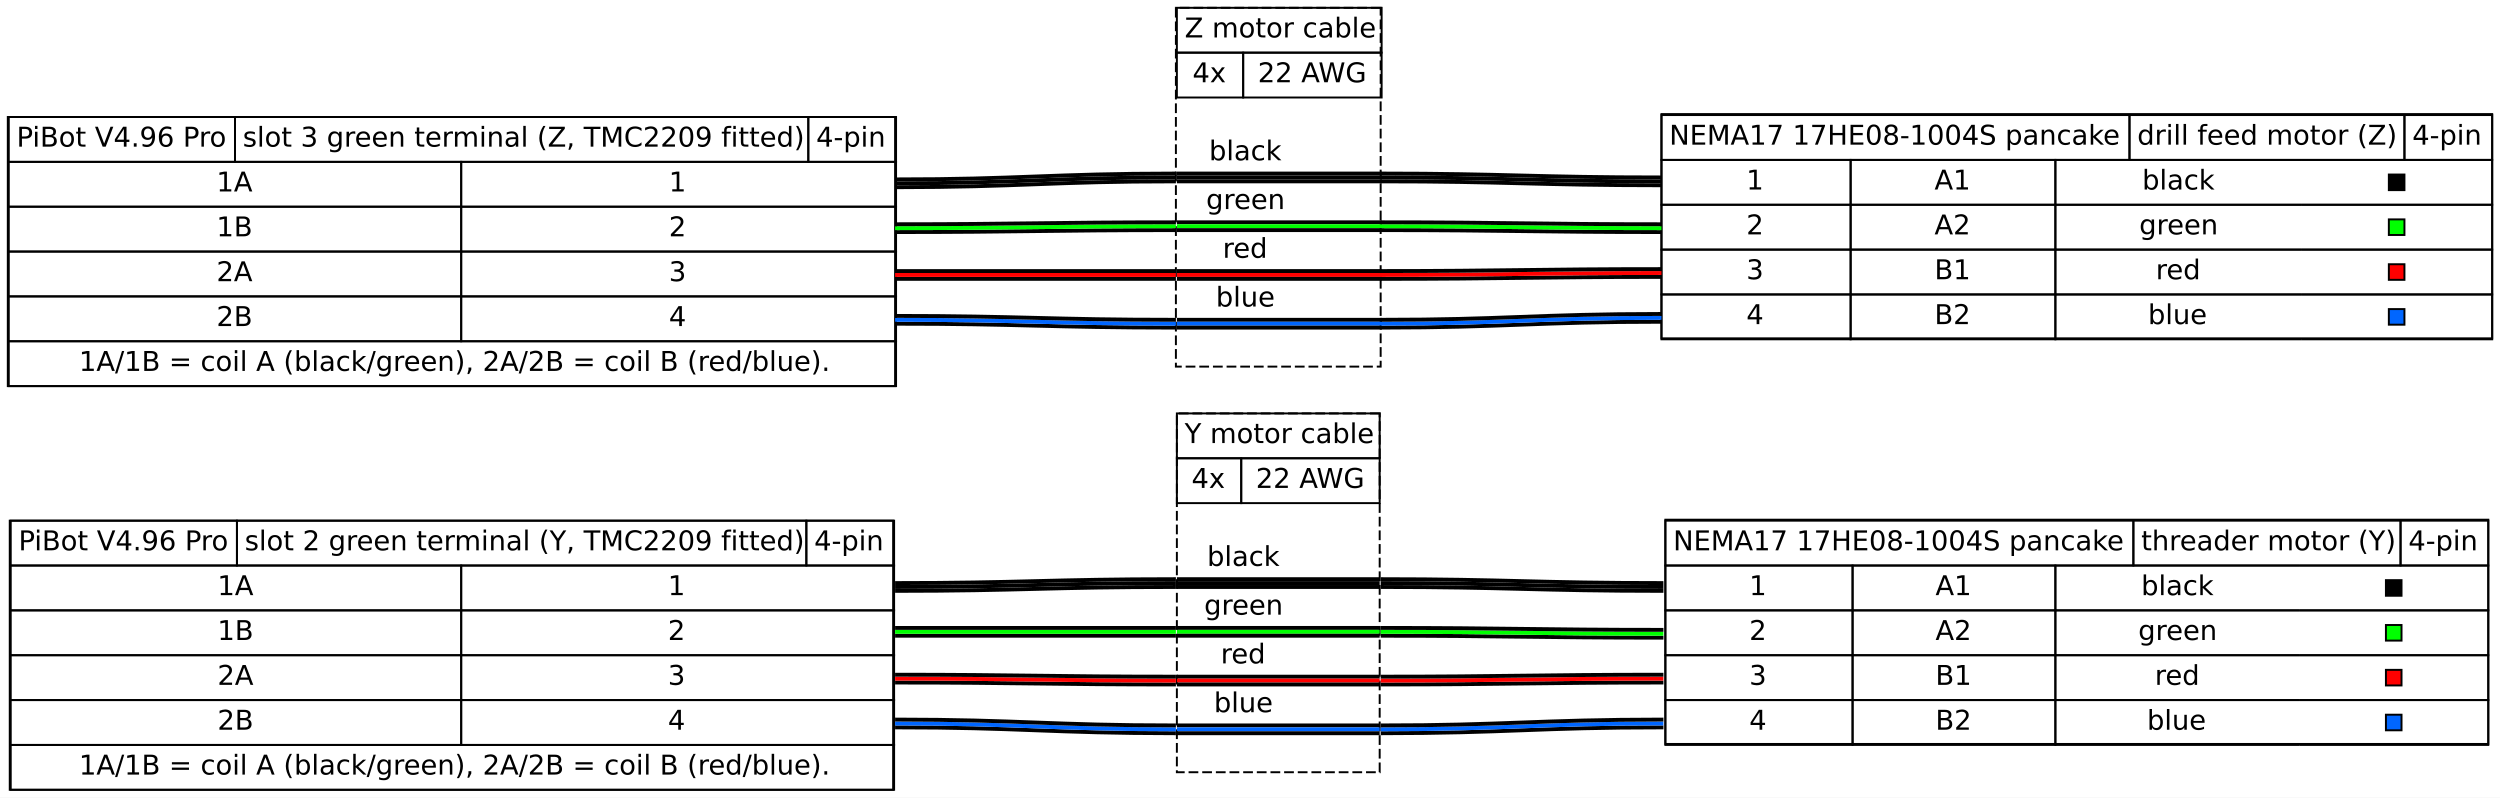
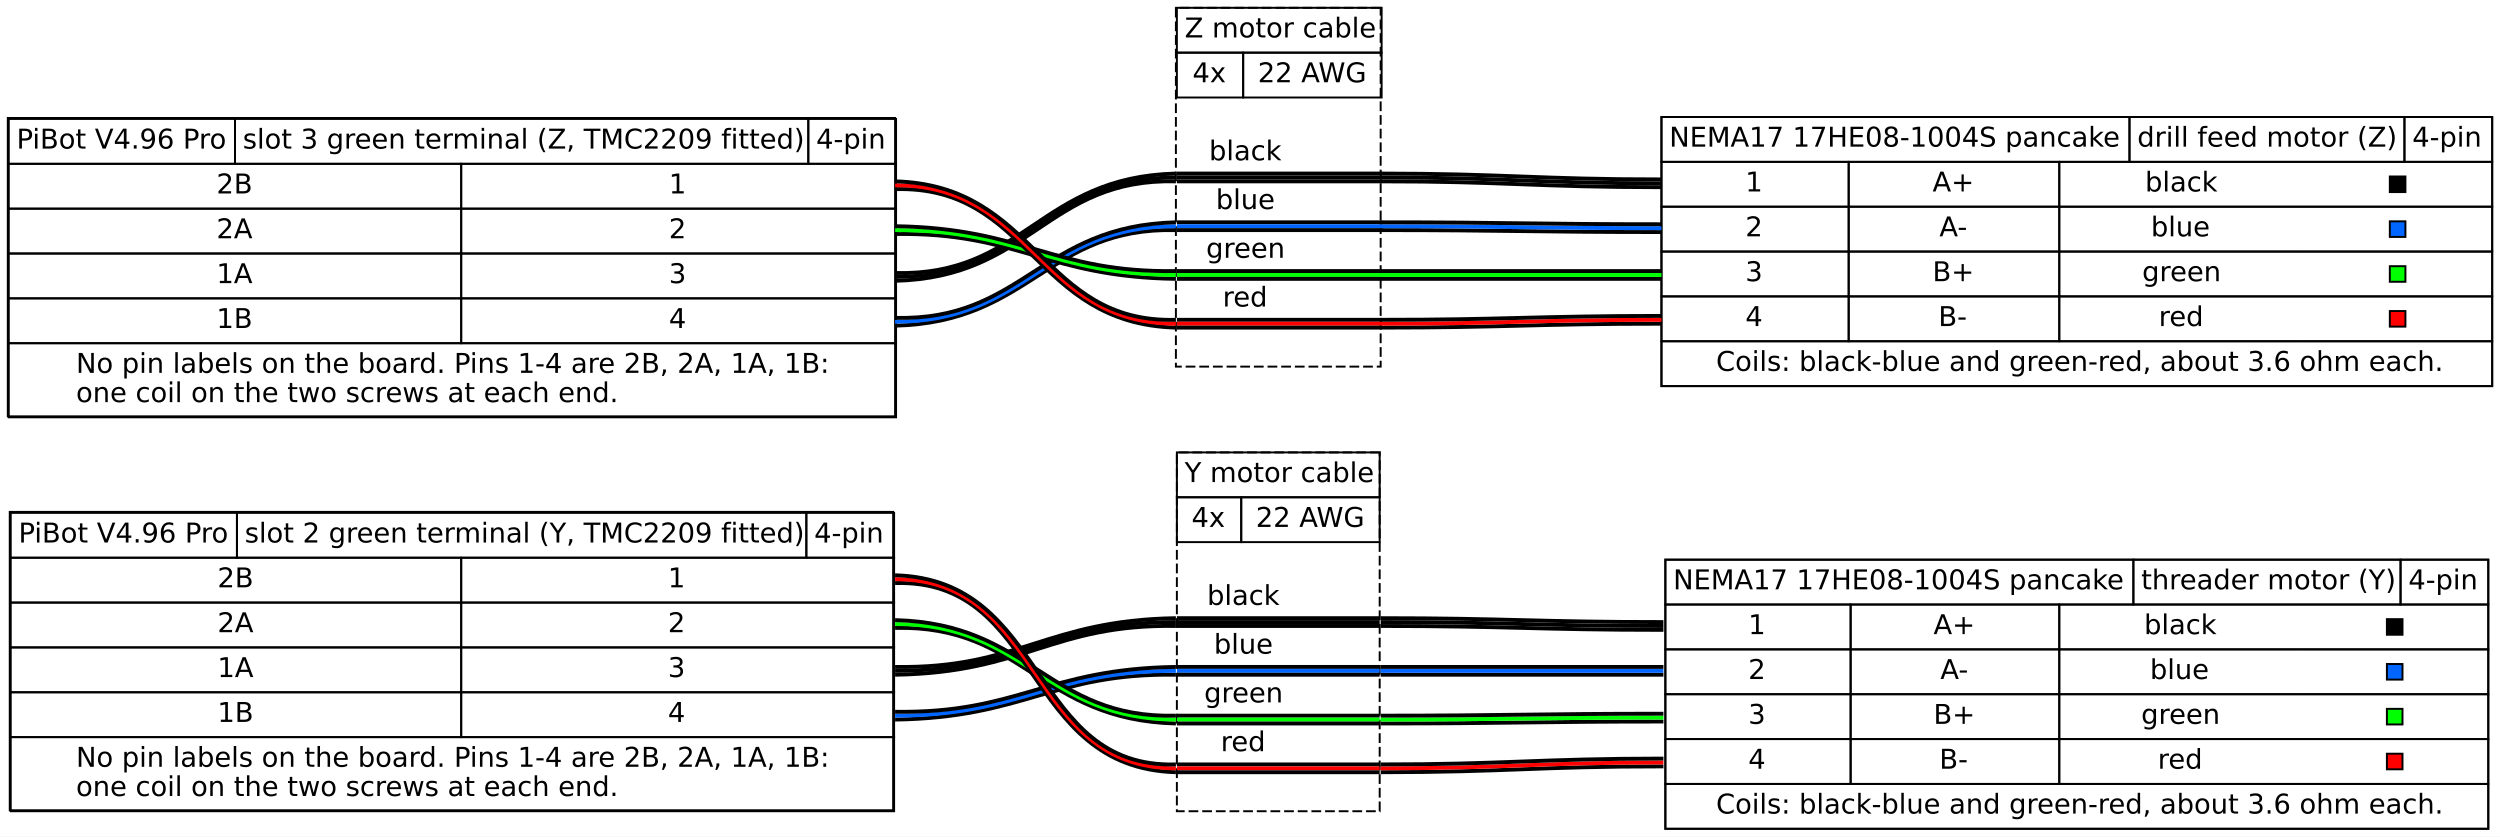
- <svg xmlns="http://www.w3.org/2000/svg" width="1282pt" height="409pt" viewBox="0.00 0.00 1282.00 409.00">
-   <g id="graph0" class="graph" transform="scale(1 1) rotate(0) translate(4 405)">
-     <polygon fill="#ffffff" stroke="transparent" points="-4,4 -4,-405 1278,-405 1278,4 -4,4" />
+ <svg xmlns="http://www.w3.org/2000/svg" width="1282pt" height="429pt" viewBox="0.00 0.00 1282.00 429.00">
+   <g id="graph0" class="graph" transform="scale(1 1) rotate(0) translate(4 425)">
+     <polygon fill="#ffffff" stroke="transparent" points="-4,4 -4,-425 1278,-425 1278,4 -4,4" />
    <g id="node1" class="node">
-       <polygon fill="#ffffff" stroke="black" points="454,-138 1,-138 1,0 454,0 454,-138" />
-       <polygon fill="none" stroke="black" points="1.5,-115 1.5,-138 117.5,-138 117.5,-115 1.5,-115" />
-       <text text-anchor="start" x="5.5" y="-122.8" font-family="DejaVu Sans" font-size="14.00">PiBot V4.96 Pro</text>
-       <polygon fill="none" stroke="black" points="117.5,-115 117.5,-138 409.5,-138 409.5,-115 117.5,-115" />
-       <text text-anchor="start" x="121.5" y="-122.8" font-family="DejaVu Sans" font-size="14.00">slot 2 green terminal (Y, TMC2209 fitted)</text>
-       <polygon fill="none" stroke="black" points="409.5,-115 409.5,-138 454.5,-138 454.5,-115 409.5,-115" />
-       <text text-anchor="start" x="413.5" y="-122.8" font-family="DejaVu Sans" font-size="14.00">4-pin</text>
-       <polygon fill="none" stroke="black" points="1.5,-92 1.5,-115 232.5,-115 232.5,-92 1.5,-92" />
-       <text text-anchor="start" x="107.5" y="-99.8" font-family="DejaVu Sans" font-size="14.00">1A</text>
-       <polygon fill="none" stroke="black" points="232.5,-92 232.5,-115 454.5,-115 454.5,-92 232.5,-92" />
-       <text text-anchor="start" x="338.5" y="-99.8" font-family="DejaVu Sans" font-size="14.00">1</text>
-       <polygon fill="none" stroke="black" points="1.5,-69 1.5,-92 232.5,-92 232.5,-69 1.5,-69" />
-       <text text-anchor="start" x="107.5" y="-76.8" font-family="DejaVu Sans" font-size="14.00">1B</text>
-       <polygon fill="none" stroke="black" points="232.5,-69 232.5,-92 454.5,-92 454.5,-69 232.5,-69" />
-       <text text-anchor="start" x="338.5" y="-76.8" font-family="DejaVu Sans" font-size="14.00">2</text>
-       <polygon fill="none" stroke="black" points="1.5,-46 1.5,-69 232.5,-69 232.5,-46 1.5,-46" />
-       <text text-anchor="start" x="107.5" y="-53.8" font-family="DejaVu Sans" font-size="14.00">2A</text>
-       <polygon fill="none" stroke="black" points="232.5,-46 232.5,-69 454.5,-69 454.5,-46 232.5,-46" />
-       <text text-anchor="start" x="338.5" y="-53.8" font-family="DejaVu Sans" font-size="14.00">3</text>
-       <polygon fill="none" stroke="black" points="1.5,-23 1.5,-46 232.5,-46 232.5,-23 1.5,-23" />
-       <text text-anchor="start" x="107.5" y="-30.8" font-family="DejaVu Sans" font-size="14.00">2B</text>
-       <polygon fill="none" stroke="black" points="232.5,-23 232.5,-46 454.5,-46 454.5,-23 232.5,-23" />
-       <text text-anchor="start" x="338.5" y="-30.8" font-family="DejaVu Sans" font-size="14.00">4</text>
-       <polygon fill="none" stroke="black" points="1.5,0 1.5,-23 454.5,-23 454.5,0 1.5,0" />
-       <text text-anchor="start" x="36.5" y="-7.8" font-family="DejaVu Sans" font-size="14.00">1A/1B = coil A (black/green), 2A/2B = coil B (red/blue).</text>
+       <polygon fill="#ffffff" stroke="black" points="454,-162.5 1,-162.5 1,-9.5 454,-9.5 454,-162.5" />
+       <polygon fill="none" stroke="black" points="1.5,-139 1.5,-162 117.5,-162 117.5,-139 1.5,-139" />
+       <text text-anchor="start" x="5.5" y="-146.8" font-family="DejaVu Sans" font-size="14.00">PiBot V4.96 Pro</text>
+       <polygon fill="none" stroke="black" points="117.5,-139 117.5,-162 409.5,-162 409.5,-139 117.5,-139" />
+       <text text-anchor="start" x="121.5" y="-146.8" font-family="DejaVu Sans" font-size="14.00">slot 2 green terminal (Y, TMC2209 fitted)</text>
+       <polygon fill="none" stroke="black" points="409.5,-139 409.5,-162 454.5,-162 454.5,-139 409.5,-139" />
+       <text text-anchor="start" x="413.5" y="-146.8" font-family="DejaVu Sans" font-size="14.00">4-pin</text>
+       <polygon fill="none" stroke="black" points="1.5,-116 1.5,-139 232.5,-139 232.5,-116 1.5,-116" />
+       <text text-anchor="start" x="107.5" y="-123.8" font-family="DejaVu Sans" font-size="14.00">2B</text>
+       <polygon fill="none" stroke="black" points="232.5,-116 232.5,-139 454.5,-139 454.5,-116 232.5,-116" />
+       <text text-anchor="start" x="338.5" y="-123.8" font-family="DejaVu Sans" font-size="14.00">1</text>
+       <polygon fill="none" stroke="black" points="1.5,-93 1.5,-116 232.5,-116 232.5,-93 1.5,-93" />
+       <text text-anchor="start" x="107.5" y="-100.8" font-family="DejaVu Sans" font-size="14.00">2A</text>
+       <polygon fill="none" stroke="black" points="232.5,-93 232.5,-116 454.5,-116 454.5,-93 232.5,-93" />
+       <text text-anchor="start" x="338.5" y="-100.8" font-family="DejaVu Sans" font-size="14.00">2</text>
+       <polygon fill="none" stroke="black" points="1.5,-70 1.5,-93 232.5,-93 232.5,-70 1.5,-70" />
+       <text text-anchor="start" x="107.5" y="-77.8" font-family="DejaVu Sans" font-size="14.00">1A</text>
+       <polygon fill="none" stroke="black" points="232.5,-70 232.5,-93 454.5,-93 454.5,-70 232.5,-70" />
+       <text text-anchor="start" x="338.5" y="-77.8" font-family="DejaVu Sans" font-size="14.00">3</text>
+       <polygon fill="none" stroke="black" points="1.5,-47 1.5,-70 232.5,-70 232.5,-47 1.5,-47" />
+       <text text-anchor="start" x="107.5" y="-54.8" font-family="DejaVu Sans" font-size="14.00">1B</text>
+       <polygon fill="none" stroke="black" points="232.5,-47 232.5,-70 454.5,-70 454.5,-47 232.5,-47" />
+       <text text-anchor="start" x="338.5" y="-54.8" font-family="DejaVu Sans" font-size="14.00">4</text>
+       <polygon fill="none" stroke="black" points="1.5,-9 1.5,-47 454.5,-47 454.5,-9 1.5,-9" />
+       <text text-anchor="start" x="35" y="-31.8" font-family="DejaVu Sans" font-size="14.00">No pin labels on the board. Pins 1-4 are 2B, 2A, 1A, 1B:</text>
+       <text text-anchor="start" x="35" y="-16.8" font-family="DejaVu Sans" font-size="14.00">one coil on the two screws at each end.</text>
    </g>
    <g id="node5" class="node">
      <polygon fill="#ffffff" stroke="black" stroke-dasharray="5,2" points="703.5,-193 599.5,-193 599.5,-9 703.5,-9 703.5,-193" />
      <polygon fill="none" stroke="black" points="599.5,-170 599.5,-193 703.5,-193 703.5,-170 599.5,-170" />
      <text text-anchor="start" x="603.5" y="-177.8" font-family="DejaVu Sans" font-size="14.00">Y motor cable</text>
      <polygon fill="none" stroke="black" points="599.5,-147 599.5,-170 632.5,-170 632.5,-147 599.5,-147" />
      <text text-anchor="start" x="607" y="-154.8" font-family="DejaVu Sans" font-size="14.00">4x</text>
      <polygon fill="none" stroke="black" points="632.5,-147 632.5,-170 703.5,-170 703.5,-147 632.5,-147" />
      <text text-anchor="start" x="640" y="-154.8" font-family="DejaVu Sans" font-size="14.00">22 AWG</text>
      <text text-anchor="start" x="602.5" y="-133.8" font-family="DejaVu Sans" font-size="14.00"> </text>
      <text text-anchor="start" x="615" y="-114.8" font-family="DejaVu Sans" font-size="14.00">     black    </text>
      <polygon fill="#000000" stroke="transparent" points="599.5,-107 599.5,-109 703.5,-109 703.5,-107 599.5,-107" />
      <polygon fill="#000000" stroke="transparent" points="599.5,-105 599.5,-107 703.5,-107 703.5,-105 599.5,-105" />
      <polygon fill="#000000" stroke="transparent" points="599.5,-103 599.5,-105 703.5,-105 703.5,-103 599.5,-103" />
-       <text text-anchor="start" x="613.5" y="-89.8" font-family="DejaVu Sans" font-size="14.00">     green    </text>
+       <text text-anchor="start" x="618.5" y="-89.8" font-family="DejaVu Sans" font-size="14.00">     blue    </text>
      <polygon fill="#000000" stroke="transparent" points="599.5,-82 599.5,-84 703.5,-84 703.5,-82 599.5,-82" />
-       <polygon fill="#00ff00" stroke="transparent" points="599.5,-80 599.5,-82 703.5,-82 703.5,-80 599.5,-80" />
+       <polygon fill="#0066ff" stroke="transparent" points="599.5,-80 599.5,-82 703.5,-82 703.5,-80 599.5,-80" />
      <polygon fill="#000000" stroke="transparent" points="599.5,-78 599.5,-80 703.5,-80 703.5,-78 599.5,-78" />
-       <text text-anchor="start" x="622" y="-64.8" font-family="DejaVu Sans" font-size="14.00">     red    </text>
+       <text text-anchor="start" x="613.5" y="-64.8" font-family="DejaVu Sans" font-size="14.00">     green    </text>
      <polygon fill="#000000" stroke="transparent" points="599.5,-57 599.5,-59 703.5,-59 703.5,-57 599.5,-57" />
-       <polygon fill="#ff0000" stroke="transparent" points="599.5,-55 599.5,-57 703.5,-57 703.5,-55 599.5,-55" />
+       <polygon fill="#00ff00" stroke="transparent" points="599.5,-55 599.5,-57 703.5,-57 703.5,-55 599.5,-55" />
      <polygon fill="#000000" stroke="transparent" points="599.5,-53 599.5,-55 703.5,-55 703.5,-53 599.5,-53" />
-       <text text-anchor="start" x="618.5" y="-39.8" font-family="DejaVu Sans" font-size="14.00">     blue    </text>
+       <text text-anchor="start" x="622" y="-39.8" font-family="DejaVu Sans" font-size="14.00">     red    </text>
      <polygon fill="#000000" stroke="transparent" points="599.5,-32 599.5,-34 703.5,-34 703.5,-32 599.5,-32" />
-       <polygon fill="#0066ff" stroke="transparent" points="599.5,-30 599.5,-32 703.5,-32 703.5,-30 599.5,-30" />
+       <polygon fill="#ff0000" stroke="transparent" points="599.5,-30 599.5,-32 703.5,-32 703.5,-30 599.5,-30" />
      <polygon fill="#000000" stroke="transparent" points="599.5,-28 599.5,-30 703.5,-30 703.5,-28 599.5,-28" />
      <text text-anchor="start" x="602.5" y="-14.8" font-family="DejaVu Sans" font-size="14.00"> </text>
    </g>
    <g id="edge1" class="edge">
-       <path fill="none" stroke="#000000" stroke-width="2" d="M455,-102C519.25,-102.02 535.24,-104.02 599,-104" />
-       <path fill="none" stroke="#000000" stroke-width="2" d="M455,-104C519.01,-104 534.99,-106 599,-106" />
-       <path fill="none" stroke="#000000" stroke-width="2" d="M455,-106C518.76,-105.98 534.75,-107.98 599,-108" />
+       <path fill="none" stroke="#000000" stroke-width="2" d="M455,-79C521.7,-80.02 535.79,-105.02 599,-104" />
+       <path fill="none" stroke="#000000" stroke-width="2" d="M455,-81C519.96,-81 534.04,-106 599,-106" />
+       <path fill="none" stroke="#000000" stroke-width="2" d="M455,-83C518.21,-81.98 532.3,-106.98 599,-108" />
    </g>
    <g id="edge3" class="edge">
-       <path fill="none" stroke="#000000" stroke-width="2" d="M455,-79C519,-79 535,-79 599,-79" />
-       <path fill="none" stroke="#00ff00" stroke-width="2" d="M455,-81C519,-81 535,-81 599,-81" />
-       <path fill="none" stroke="#000000" stroke-width="2" d="M455,-83C519,-83 535,-83 599,-83" />
+       <path fill="none" stroke="#000000" stroke-width="2" d="M455,-56C521.51,-56.94 535.88,-79.94 599,-79" />
+       <path fill="none" stroke="#0066ff" stroke-width="2" d="M455,-58C519.81,-58 534.19,-81 599,-81" />
+       <path fill="none" stroke="#000000" stroke-width="2" d="M455,-60C518.12,-59.06 532.49,-82.06 599,-83" />
    </g>
    <g id="edge5" class="edge">
-       <path fill="none" stroke="#000000" stroke-width="2" d="M455,-55C518.88,-55 534.87,-54 599,-54" />
-       <path fill="none" stroke="#ff0000" stroke-width="2" d="M455,-57C519,-57 535,-56 599,-56" />
-       <path fill="none" stroke="#000000" stroke-width="2" d="M455,-59C519.13,-59 535.12,-58 599,-58" />
+       <path fill="none" stroke="#000000" stroke-width="2" d="M455,-103C520.64,-104.65 529.43,-55.65 599,-54" />
+       <path fill="none" stroke="#00ff00" stroke-width="2" d="M455,-105C522.6,-105 531.4,-56 599,-56" />
+       <path fill="none" stroke="#000000" stroke-width="2" d="M455,-107C524.57,-105.35 533.36,-56.35 599,-58" />
    </g>
    <g id="edge7" class="edge">
-       <path fill="none" stroke="#000000" stroke-width="2" d="M455,-32C518.64,-32.03 534.62,-29.03 599,-29" />
-       <path fill="none" stroke="#0066ff" stroke-width="2" d="M455,-34C519.01,-34 534.99,-31 599,-31" />
-       <path fill="none" stroke="#000000" stroke-width="2" d="M455,-36C519.38,-35.97 535.36,-32.97 599,-33" />
+       <path fill="none" stroke="#000000" stroke-width="2" d="M455,-126C530.18,-128.21 519.85,-31.21 599,-29" />
+       <path fill="none" stroke="#ff0000" stroke-width="2" d="M455,-128C532.17,-128 521.83,-31 599,-31" />
+       <path fill="none" stroke="#000000" stroke-width="2" d="M455,-130C534.15,-127.79 523.82,-30.79 599,-33" />
    </g>
    <g id="node2" class="node">
-       <polygon fill="#ffffff" stroke="black" points="1272,-138.5 850,-138.5 850,-23.5 1272,-23.5 1272,-138.5" />
+       <polygon fill="#ffffff" stroke="black" points="1272,-138 850,-138 850,0 1272,0 1272,-138" />
      <polygon fill="none" stroke="black" points="850,-115 850,-138 1090,-138 1090,-115 850,-115" />
      <text text-anchor="start" x="854" y="-122.8" font-family="DejaVu Sans" font-size="14.00">NEMA17 17HE08-1004S pancake</text>
      <polygon fill="none" stroke="black" points="1090,-115 1090,-138 1227,-138 1227,-115 1090,-115" />
      <text text-anchor="start" x="1094" y="-122.8" font-family="DejaVu Sans" font-size="14.00">threader motor (Y)</text>
      <polygon fill="none" stroke="black" points="1227,-115 1227,-138 1272,-138 1272,-115 1227,-115" />
      <text text-anchor="start" x="1231" y="-122.8" font-family="DejaVu Sans" font-size="14.00">4-pin</text>
-       <polygon fill="none" stroke="black" points="850,-92 850,-115 946,-115 946,-92 850,-92" />
-       <text text-anchor="start" x="893" y="-99.8" font-family="DejaVu Sans" font-size="14.00">1</text>
-       <polygon fill="none" stroke="black" points="946,-92 946,-115 1050,-115 1050,-92 946,-92" />
-       <text text-anchor="start" x="988.5" y="-99.8" font-family="DejaVu Sans" font-size="14.00">A1</text>
-       <polyline fill="none" stroke="black" points="1175,-115 1050,-115 1050,-92 1175,-92 " />
-       <text text-anchor="start" x="1094" y="-99.8" font-family="DejaVu Sans" font-size="14.00">black</text>
-       <polyline fill="none" stroke="black" points="1175,-92 1272,-92 1272,-115 1175,-115 " />
-       <polygon fill="#000000" stroke="transparent" points="1219.5,-99.5 1219.5,-107.5 1227.5,-107.5 1227.5,-99.5 1219.5,-99.5" />
-       <polygon fill="none" stroke="black" points="1219.5,-99.5 1219.5,-107.5 1227.5,-107.5 1227.5,-99.5 1219.5,-99.5" />
-       <polygon fill="none" stroke="black" points="850,-69 850,-92 946,-92 946,-69 850,-69" />
-       <text text-anchor="start" x="893" y="-76.8" font-family="DejaVu Sans" font-size="14.00">2</text>
-       <polygon fill="none" stroke="black" points="946,-69 946,-92 1050,-92 1050,-69 946,-69" />
-       <text text-anchor="start" x="988.5" y="-76.8" font-family="DejaVu Sans" font-size="14.00">A2</text>
-       <polyline fill="none" stroke="black" points="1175,-92 1050,-92 1050,-69 1175,-69 " />
-       <text text-anchor="start" x="1092.5" y="-76.8" font-family="DejaVu Sans" font-size="14.00">green</text>
-       <polyline fill="none" stroke="black" points="1175,-69 1272,-69 1272,-92 1175,-92 " />
-       <polygon fill="#00ff00" stroke="transparent" points="1219.5,-76.5 1219.5,-84.5 1227.5,-84.5 1227.5,-76.5 1219.5,-76.5" />
-       <polygon fill="none" stroke="black" points="1219.5,-76.5 1219.5,-84.5 1227.5,-84.5 1227.5,-76.5 1219.5,-76.5" />
-       <polygon fill="none" stroke="black" points="850,-46 850,-69 946,-69 946,-46 850,-46" />
-       <text text-anchor="start" x="893" y="-53.8" font-family="DejaVu Sans" font-size="14.00">3</text>
-       <polygon fill="none" stroke="black" points="946,-46 946,-69 1050,-69 1050,-46 946,-46" />
-       <text text-anchor="start" x="988.5" y="-53.8" font-family="DejaVu Sans" font-size="14.00">B1</text>
-       <polyline fill="none" stroke="black" points="1175,-69 1050,-69 1050,-46 1175,-46 " />
-       <text text-anchor="start" x="1101" y="-53.8" font-family="DejaVu Sans" font-size="14.00">red</text>
-       <polyline fill="none" stroke="black" points="1175,-46 1272,-46 1272,-69 1175,-69 " />
-       <polygon fill="#ff0000" stroke="transparent" points="1219.5,-53.5 1219.5,-61.5 1227.5,-61.5 1227.5,-53.5 1219.5,-53.5" />
-       <polygon fill="none" stroke="black" points="1219.5,-53.5 1219.5,-61.5 1227.5,-61.5 1227.5,-53.5 1219.5,-53.5" />
-       <polygon fill="none" stroke="black" points="850,-23 850,-46 946,-46 946,-23 850,-23" />
-       <text text-anchor="start" x="893" y="-30.8" font-family="DejaVu Sans" font-size="14.00">4</text>
-       <polygon fill="none" stroke="black" points="946,-23 946,-46 1050,-46 1050,-23 946,-23" />
-       <text text-anchor="start" x="988.5" y="-30.8" font-family="DejaVu Sans" font-size="14.00">B2</text>
-       <polyline fill="none" stroke="black" points="1175,-46 1050,-46 1050,-23 1175,-23 " />
-       <text text-anchor="start" x="1097" y="-30.8" font-family="DejaVu Sans" font-size="14.00">blue</text>
-       <polyline fill="none" stroke="black" points="1175,-23 1272,-23 1272,-46 1175,-46 " />
-       <polygon fill="#0066ff" stroke="transparent" points="1219.5,-30.5 1219.5,-38.5 1227.5,-38.5 1227.5,-30.5 1219.5,-30.5" />
-       <polygon fill="none" stroke="black" points="1219.5,-30.5 1219.5,-38.5 1227.5,-38.5 1227.5,-30.5 1219.5,-30.5" />
+       <polygon fill="none" stroke="black" points="850,-92 850,-115 945,-115 945,-92 850,-92" />
+       <text text-anchor="start" x="892.5" y="-99.8" font-family="DejaVu Sans" font-size="14.00">1</text>
+       <polygon fill="none" stroke="black" points="945,-92 945,-115 1052,-115 1052,-92 945,-92" />
+       <text text-anchor="start" x="987.5" y="-99.8" font-family="DejaVu Sans" font-size="14.00">A+</text>
+       <polyline fill="none" stroke="black" points="1176,-115 1052,-115 1052,-92 1176,-92 " />
+       <text text-anchor="start" x="1095.5" y="-99.8" font-family="DejaVu Sans" font-size="14.00">black</text>
+       <polyline fill="none" stroke="black" points="1176,-92 1272,-92 1272,-115 1176,-115 " />
+       <polygon fill="#000000" stroke="transparent" points="1220,-99.5 1220,-107.5 1228,-107.5 1228,-99.5 1220,-99.5" />
+       <polygon fill="none" stroke="black" points="1220,-99.5 1220,-107.5 1228,-107.5 1228,-99.5 1220,-99.5" />
+       <polygon fill="none" stroke="black" points="850,-69 850,-92 945,-92 945,-69 850,-69" />
+       <text text-anchor="start" x="892.5" y="-76.8" font-family="DejaVu Sans" font-size="14.00">2</text>
+       <polygon fill="none" stroke="black" points="945,-69 945,-92 1052,-92 1052,-69 945,-69" />
+       <text text-anchor="start" x="991" y="-76.8" font-family="DejaVu Sans" font-size="14.00">A-</text>
+       <polyline fill="none" stroke="black" points="1176,-92 1052,-92 1052,-69 1176,-69 " />
+       <text text-anchor="start" x="1098.5" y="-76.8" font-family="DejaVu Sans" font-size="14.00">blue</text>
+       <polyline fill="none" stroke="black" points="1176,-69 1272,-69 1272,-92 1176,-92 " />
+       <polygon fill="#0066ff" stroke="transparent" points="1220,-76.5 1220,-84.5 1228,-84.5 1228,-76.5 1220,-76.5" />
+       <polygon fill="none" stroke="black" points="1220,-76.5 1220,-84.5 1228,-84.5 1228,-76.5 1220,-76.5" />
+       <polygon fill="none" stroke="black" points="850,-46 850,-69 945,-69 945,-46 850,-46" />
+       <text text-anchor="start" x="892.5" y="-53.8" font-family="DejaVu Sans" font-size="14.00">3</text>
+       <polygon fill="none" stroke="black" points="945,-46 945,-69 1052,-69 1052,-46 945,-46" />
+       <text text-anchor="start" x="987.5" y="-53.8" font-family="DejaVu Sans" font-size="14.00">B+</text>
+       <polyline fill="none" stroke="black" points="1176,-69 1052,-69 1052,-46 1176,-46 " />
+       <text text-anchor="start" x="1094" y="-53.8" font-family="DejaVu Sans" font-size="14.00">green</text>
+       <polyline fill="none" stroke="black" points="1176,-46 1272,-46 1272,-69 1176,-69 " />
+       <polygon fill="#00ff00" stroke="transparent" points="1220,-53.5 1220,-61.5 1228,-61.5 1228,-53.5 1220,-53.5" />
+       <polygon fill="none" stroke="black" points="1220,-53.5 1220,-61.5 1228,-61.5 1228,-53.5 1220,-53.5" />
+       <polygon fill="none" stroke="black" points="850,-23 850,-46 945,-46 945,-23 850,-23" />
+       <text text-anchor="start" x="892.5" y="-30.8" font-family="DejaVu Sans" font-size="14.00">4</text>
+       <polygon fill="none" stroke="black" points="945,-23 945,-46 1052,-46 1052,-23 945,-23" />
+       <text text-anchor="start" x="990.5" y="-30.8" font-family="DejaVu Sans" font-size="14.00">B-</text>
+       <polyline fill="none" stroke="black" points="1176,-46 1052,-46 1052,-23 1176,-23 " />
+       <text text-anchor="start" x="1102.5" y="-30.8" font-family="DejaVu Sans" font-size="14.00">red</text>
+       <polyline fill="none" stroke="black" points="1176,-23 1272,-23 1272,-46 1176,-46 " />
+       <polygon fill="#ff0000" stroke="transparent" points="1220,-30.5 1220,-38.5 1228,-38.5 1228,-30.5 1220,-30.5" />
+       <polygon fill="none" stroke="black" points="1220,-30.5 1220,-38.5 1228,-38.5 1228,-30.5 1220,-30.5" />
+       <polygon fill="none" stroke="black" points="850,0 850,-23 1272,-23 1272,0 850,0" />
+       <text text-anchor="start" x="876" y="-7.8" font-family="DejaVu Sans" font-size="14.00">Coils: black-blue and green-red, about 3.6 ohm each.</text>
    </g>
    <g id="node3" class="node">
-       <polygon fill="#ffffff" stroke="black" points="455,-345 0,-345 0,-207 455,-207 455,-345" />
-       <polygon fill="none" stroke="black" points="0.5,-322 0.5,-345 116.5,-345 116.5,-322 0.5,-322" />
-       <text text-anchor="start" x="4.5" y="-329.8" font-family="DejaVu Sans" font-size="14.00">PiBot V4.96 Pro</text>
-       <polygon fill="none" stroke="black" points="116.5,-322 116.5,-345 410.5,-345 410.5,-322 116.5,-322" />
-       <text text-anchor="start" x="120.5" y="-329.8" font-family="DejaVu Sans" font-size="14.00">slot 3 green terminal (Z, TMC2209 fitted)</text>
-       <polygon fill="none" stroke="black" points="410.5,-322 410.5,-345 455.5,-345 455.5,-322 410.5,-322" />
-       <text text-anchor="start" x="414.5" y="-329.8" font-family="DejaVu Sans" font-size="14.00">4-pin</text>
-       <polygon fill="none" stroke="black" points="0.5,-299 0.5,-322 232.5,-322 232.5,-299 0.5,-299" />
-       <text text-anchor="start" x="107" y="-306.8" font-family="DejaVu Sans" font-size="14.00">1A</text>
-       <polygon fill="none" stroke="black" points="232.5,-299 232.5,-322 455.5,-322 455.5,-299 232.5,-299" />
-       <text text-anchor="start" x="339" y="-306.8" font-family="DejaVu Sans" font-size="14.00">1</text>
-       <polygon fill="none" stroke="black" points="0.5,-276 0.5,-299 232.5,-299 232.5,-276 0.5,-276" />
-       <text text-anchor="start" x="107" y="-283.8" font-family="DejaVu Sans" font-size="14.00">1B</text>
-       <polygon fill="none" stroke="black" points="232.5,-276 232.5,-299 455.5,-299 455.5,-276 232.5,-276" />
-       <text text-anchor="start" x="339" y="-283.8" font-family="DejaVu Sans" font-size="14.00">2</text>
-       <polygon fill="none" stroke="black" points="0.5,-253 0.5,-276 232.5,-276 232.5,-253 0.5,-253" />
-       <text text-anchor="start" x="107" y="-260.8" font-family="DejaVu Sans" font-size="14.00">2A</text>
-       <polygon fill="none" stroke="black" points="232.5,-253 232.5,-276 455.5,-276 455.5,-253 232.5,-253" />
-       <text text-anchor="start" x="339" y="-260.8" font-family="DejaVu Sans" font-size="14.00">3</text>
-       <polygon fill="none" stroke="black" points="0.5,-230 0.5,-253 232.5,-253 232.5,-230 0.5,-230" />
-       <text text-anchor="start" x="107" y="-237.8" font-family="DejaVu Sans" font-size="14.00">2B</text>
-       <polygon fill="none" stroke="black" points="232.5,-230 232.5,-253 455.5,-253 455.5,-230 232.5,-230" />
-       <text text-anchor="start" x="339" y="-237.8" font-family="DejaVu Sans" font-size="14.00">4</text>
-       <polygon fill="none" stroke="black" points="0.5,-207 0.5,-230 455.5,-230 455.5,-207 0.5,-207" />
-       <text text-anchor="start" x="36.5" y="-214.8" font-family="DejaVu Sans" font-size="14.00">1A/1B = coil A (black/green), 2A/2B = coil B (red/blue).</text>
+       <polygon fill="#ffffff" stroke="black" points="455,-364.5 0,-364.5 0,-211.5 455,-211.5 455,-364.5" />
+       <polygon fill="none" stroke="black" points="0.5,-341 0.5,-364 116.5,-364 116.5,-341 0.5,-341" />
+       <text text-anchor="start" x="4.5" y="-348.8" font-family="DejaVu Sans" font-size="14.00">PiBot V4.96 Pro</text>
+       <polygon fill="none" stroke="black" points="116.5,-341 116.5,-364 410.5,-364 410.5,-341 116.5,-341" />
+       <text text-anchor="start" x="120.5" y="-348.8" font-family="DejaVu Sans" font-size="14.00">slot 3 green terminal (Z, TMC2209 fitted)</text>
+       <polygon fill="none" stroke="black" points="410.5,-341 410.5,-364 455.5,-364 455.5,-341 410.5,-341" />
+       <text text-anchor="start" x="414.5" y="-348.8" font-family="DejaVu Sans" font-size="14.00">4-pin</text>
+       <polygon fill="none" stroke="black" points="0.5,-318 0.5,-341 232.5,-341 232.5,-318 0.5,-318" />
+       <text text-anchor="start" x="107" y="-325.8" font-family="DejaVu Sans" font-size="14.00">2B</text>
+       <polygon fill="none" stroke="black" points="232.5,-318 232.5,-341 455.5,-341 455.5,-318 232.5,-318" />
+       <text text-anchor="start" x="339" y="-325.8" font-family="DejaVu Sans" font-size="14.00">1</text>
+       <polygon fill="none" stroke="black" points="0.5,-295 0.5,-318 232.5,-318 232.5,-295 0.5,-295" />
+       <text text-anchor="start" x="107" y="-302.8" font-family="DejaVu Sans" font-size="14.00">2A</text>
+       <polygon fill="none" stroke="black" points="232.5,-295 232.5,-318 455.5,-318 455.5,-295 232.5,-295" />
+       <text text-anchor="start" x="339" y="-302.8" font-family="DejaVu Sans" font-size="14.00">2</text>
+       <polygon fill="none" stroke="black" points="0.5,-272 0.5,-295 232.5,-295 232.5,-272 0.5,-272" />
+       <text text-anchor="start" x="107" y="-279.8" font-family="DejaVu Sans" font-size="14.00">1A</text>
+       <polygon fill="none" stroke="black" points="232.5,-272 232.5,-295 455.5,-295 455.5,-272 232.5,-272" />
+       <text text-anchor="start" x="339" y="-279.8" font-family="DejaVu Sans" font-size="14.00">3</text>
+       <polygon fill="none" stroke="black" points="0.5,-249 0.5,-272 232.5,-272 232.5,-249 0.5,-249" />
+       <text text-anchor="start" x="107" y="-256.8" font-family="DejaVu Sans" font-size="14.00">1B</text>
+       <polygon fill="none" stroke="black" points="232.5,-249 232.5,-272 455.5,-272 455.5,-249 232.5,-249" />
+       <text text-anchor="start" x="339" y="-256.8" font-family="DejaVu Sans" font-size="14.00">4</text>
+       <polygon fill="none" stroke="black" points="0.5,-211 0.5,-249 455.5,-249 455.5,-211 0.5,-211" />
+       <text text-anchor="start" x="35" y="-233.8" font-family="DejaVu Sans" font-size="14.00">No pin labels on the board. Pins 1-4 are 2B, 2A, 1A, 1B:</text>
+       <text text-anchor="start" x="35" y="-218.8" font-family="DejaVu Sans" font-size="14.00">one coil on the two screws at each end.</text>
    </g>
    <g id="node6" class="node">
-       <polygon fill="#ffffff" stroke="black" stroke-dasharray="5,2" points="704,-401 599,-401 599,-217 704,-217 704,-401" />
-       <polygon fill="none" stroke="black" points="599.5,-378 599.5,-401 704.5,-401 704.5,-378 599.5,-378" />
-       <text text-anchor="start" x="603.5" y="-385.8" font-family="DejaVu Sans" font-size="14.00">Z motor cable</text>
-       <polygon fill="none" stroke="black" points="599.5,-355 599.5,-378 633.5,-378 633.5,-355 599.5,-355" />
-       <text text-anchor="start" x="607.5" y="-362.8" font-family="DejaVu Sans" font-size="14.00">4x</text>
-       <polygon fill="none" stroke="black" points="633.5,-355 633.5,-378 704.5,-378 704.5,-355 633.5,-355" />
-       <text text-anchor="start" x="641" y="-362.8" font-family="DejaVu Sans" font-size="14.00">22 AWG</text>
-       <text text-anchor="start" x="603" y="-341.8" font-family="DejaVu Sans" font-size="14.00"> </text>
-       <text text-anchor="start" x="616" y="-322.8" font-family="DejaVu Sans" font-size="14.00">     black    </text>
-       <polygon fill="#000000" stroke="transparent" points="599.5,-315 599.5,-317 704.5,-317 704.5,-315 599.5,-315" />
-       <polygon fill="#000000" stroke="transparent" points="599.5,-313 599.5,-315 704.5,-315 704.5,-313 599.5,-313" />
-       <polygon fill="#000000" stroke="transparent" points="599.5,-311 599.5,-313 704.5,-313 704.5,-311 599.5,-311" />
-       <text text-anchor="start" x="614.5" y="-297.8" font-family="DejaVu Sans" font-size="14.00">     green    </text>
-       <polygon fill="#000000" stroke="transparent" points="599.5,-290 599.5,-292 704.5,-292 704.5,-290 599.5,-290" />
-       <polygon fill="#00ff00" stroke="transparent" points="599.5,-288 599.5,-290 704.5,-290 704.5,-288 599.5,-288" />
-       <polygon fill="#000000" stroke="transparent" points="599.5,-286 599.5,-288 704.5,-288 704.5,-286 599.5,-286" />
-       <text text-anchor="start" x="623" y="-272.8" font-family="DejaVu Sans" font-size="14.00">     red    </text>
-       <polygon fill="#000000" stroke="transparent" points="599.5,-265 599.5,-267 704.5,-267 704.5,-265 599.5,-265" />
-       <polygon fill="#ff0000" stroke="transparent" points="599.5,-263 599.5,-265 704.5,-265 704.5,-263 599.5,-263" />
-       <polygon fill="#000000" stroke="transparent" points="599.5,-261 599.5,-263 704.5,-263 704.5,-261 599.5,-261" />
-       <text text-anchor="start" x="619.5" y="-247.8" font-family="DejaVu Sans" font-size="14.00">     blue    </text>
-       <polygon fill="#000000" stroke="transparent" points="599.5,-240 599.5,-242 704.5,-242 704.5,-240 599.5,-240" />
-       <polygon fill="#0066ff" stroke="transparent" points="599.5,-238 599.5,-240 704.5,-240 704.5,-238 599.5,-238" />
-       <polygon fill="#000000" stroke="transparent" points="599.5,-236 599.5,-238 704.5,-238 704.5,-236 599.5,-236" />
-       <text text-anchor="start" x="603" y="-222.8" font-family="DejaVu Sans" font-size="14.00"> </text>
+       <polygon fill="#ffffff" stroke="black" stroke-dasharray="5,2" points="704,-421 599,-421 599,-237 704,-237 704,-421" />
+       <polygon fill="none" stroke="black" points="599.5,-398 599.5,-421 704.5,-421 704.5,-398 599.5,-398" />
+       <text text-anchor="start" x="603.5" y="-405.8" font-family="DejaVu Sans" font-size="14.00">Z motor cable</text>
+       <polygon fill="none" stroke="black" points="599.5,-375 599.5,-398 633.5,-398 633.5,-375 599.5,-375" />
+       <text text-anchor="start" x="607.5" y="-382.8" font-family="DejaVu Sans" font-size="14.00">4x</text>
+       <polygon fill="none" stroke="black" points="633.5,-375 633.5,-398 704.5,-398 704.5,-375 633.5,-375" />
+       <text text-anchor="start" x="641" y="-382.8" font-family="DejaVu Sans" font-size="14.00">22 AWG</text>
+       <text text-anchor="start" x="603" y="-361.8" font-family="DejaVu Sans" font-size="14.00"> </text>
+       <text text-anchor="start" x="616" y="-342.8" font-family="DejaVu Sans" font-size="14.00">     black    </text>
+       <polygon fill="#000000" stroke="transparent" points="599.5,-335 599.5,-337 704.5,-337 704.5,-335 599.5,-335" />
+       <polygon fill="#000000" stroke="transparent" points="599.5,-333 599.5,-335 704.5,-335 704.5,-333 599.5,-333" />
+       <polygon fill="#000000" stroke="transparent" points="599.5,-331 599.5,-333 704.5,-333 704.5,-331 599.5,-331" />
+       <text text-anchor="start" x="619.5" y="-317.8" font-family="DejaVu Sans" font-size="14.00">     blue    </text>
+       <polygon fill="#000000" stroke="transparent" points="599.5,-310 599.5,-312 704.5,-312 704.5,-310 599.5,-310" />
+       <polygon fill="#0066ff" stroke="transparent" points="599.5,-308 599.5,-310 704.5,-310 704.5,-308 599.5,-308" />
+       <polygon fill="#000000" stroke="transparent" points="599.5,-306 599.5,-308 704.5,-308 704.5,-306 599.5,-306" />
+       <text text-anchor="start" x="614.5" y="-292.8" font-family="DejaVu Sans" font-size="14.00">     green    </text>
+       <polygon fill="#000000" stroke="transparent" points="599.5,-285 599.5,-287 704.5,-287 704.5,-285 599.5,-285" />
+       <polygon fill="#00ff00" stroke="transparent" points="599.5,-283 599.5,-285 704.5,-285 704.5,-283 599.5,-283" />
+       <polygon fill="#000000" stroke="transparent" points="599.5,-281 599.5,-283 704.5,-283 704.5,-281 599.5,-281" />
+       <text text-anchor="start" x="623" y="-267.8" font-family="DejaVu Sans" font-size="14.00">     red    </text>
+       <polygon fill="#000000" stroke="transparent" points="599.5,-260 599.5,-262 704.5,-262 704.5,-260 599.5,-260" />
+       <polygon fill="#ff0000" stroke="transparent" points="599.5,-258 599.5,-260 704.5,-260 704.5,-258 599.5,-258" />
+       <polygon fill="#000000" stroke="transparent" points="599.5,-256 599.5,-258 704.5,-258 704.5,-256 599.5,-256" />
+       <text text-anchor="start" x="603" y="-242.8" font-family="DejaVu Sans" font-size="14.00"> </text>
    </g>
    <g id="edge9" class="edge">
-       <path fill="none" stroke="#000000" stroke-width="2" d="M455,-309C519.38,-309.03 535.36,-312.03 599,-312" />
-       <path fill="none" stroke="#000000" stroke-width="2" d="M455,-311C519.01,-311 534.99,-314 599,-314" />
-       <path fill="none" stroke="#000000" stroke-width="2" d="M455,-313C518.64,-312.97 534.62,-315.97 599,-316" />
+       <path fill="none" stroke="#000000" stroke-width="2" d="M455,-281C524.87,-282.68 533.08,-333.68 599,-332" />
+       <path fill="none" stroke="#000000" stroke-width="2" d="M455,-283C522.9,-283 531.1,-334 599,-334" />
+       <path fill="none" stroke="#000000" stroke-width="2" d="M455,-285C520.92,-283.32 529.13,-334.32 599,-336" />
    </g>
    <g id="edge11" class="edge">
-       <path fill="none" stroke="#000000" stroke-width="2" d="M455,-286C519.13,-286 535.12,-287 599,-287" />
-       <path fill="none" stroke="#00ff00" stroke-width="2" d="M455,-288C519,-288 535,-289 599,-289" />
-       <path fill="none" stroke="#000000" stroke-width="2" d="M455,-290C518.88,-290 534.87,-291 599,-291" />
+       <path fill="none" stroke="#000000" stroke-width="2" d="M455,-258C524.57,-259.65 533.36,-308.65 599,-307" />
+       <path fill="none" stroke="#0066ff" stroke-width="2" d="M455,-260C522.6,-260 531.4,-309 599,-309" />
+       <path fill="none" stroke="#000000" stroke-width="2" d="M455,-262C520.64,-260.35 529.43,-309.35 599,-311" />
    </g>
    <g id="edge13" class="edge">
-       <path fill="none" stroke="#000000" stroke-width="2" d="M455,-262C519,-262 535,-262 599,-262" />
-       <path fill="none" stroke="#ff0000" stroke-width="2" d="M455,-264C519,-264 535,-264 599,-264" />
-       <path fill="none" stroke="#000000" stroke-width="2" d="M455,-266C519,-266 535,-266 599,-266" />
+       <path fill="none" stroke="#000000" stroke-width="2" d="M455,-305C518.12,-305.94 532.49,-282.94 599,-282" />
+       <path fill="none" stroke="#00ff00" stroke-width="2" d="M455,-307C519.81,-307 534.19,-284 599,-284" />
+       <path fill="none" stroke="#000000" stroke-width="2" d="M455,-309C521.51,-308.06 535.88,-285.06 599,-286" />
    </g>
    <g id="edge15" class="edge">
-       <path fill="none" stroke="#000000" stroke-width="2" d="M455,-239C518.76,-239.02 534.75,-237.02 599,-237" />
-       <path fill="none" stroke="#0066ff" stroke-width="2" d="M455,-241C519.01,-241 534.99,-239 599,-239" />
-       <path fill="none" stroke="#000000" stroke-width="2" d="M455,-243C519.25,-242.98 535.24,-240.98 599,-241" />
+       <path fill="none" stroke="#000000" stroke-width="2" d="M455,-328C524.36,-329.96 525.64,-258.96 599,-257" />
+       <path fill="none" stroke="#ff0000" stroke-width="2" d="M455,-330C526.36,-330 527.64,-259 599,-259" />
+       <path fill="none" stroke="#000000" stroke-width="2" d="M455,-332C528.36,-330.04 529.64,-259.04 599,-261" />
    </g>
    <g id="node4" class="node">
-       <polygon fill="#ffffff" stroke="black" points="1274,-346.5 848,-346.5 848,-231.5 1274,-231.5 1274,-346.5" />
-       <polygon fill="none" stroke="black" points="848,-323 848,-346 1088,-346 1088,-323 848,-323" />
-       <text text-anchor="start" x="852" y="-330.8" font-family="DejaVu Sans" font-size="14.00">NEMA17 17HE08-1004S pancake</text>
-       <polygon fill="none" stroke="black" points="1088,-323 1088,-346 1229,-346 1229,-323 1088,-323" />
-       <text text-anchor="start" x="1092" y="-330.8" font-family="DejaVu Sans" font-size="14.00">drill feed motor (Z)</text>
-       <polygon fill="none" stroke="black" points="1229,-323 1229,-346 1274,-346 1274,-323 1229,-323" />
-       <text text-anchor="start" x="1233" y="-330.8" font-family="DejaVu Sans" font-size="14.00">4-pin</text>
-       <polygon fill="none" stroke="black" points="848,-300 848,-323 945,-323 945,-300 848,-300" />
-       <text text-anchor="start" x="891.5" y="-307.8" font-family="DejaVu Sans" font-size="14.00">1</text>
-       <polygon fill="none" stroke="black" points="945,-300 945,-323 1050,-323 1050,-300 945,-300" />
-       <text text-anchor="start" x="988" y="-307.8" font-family="DejaVu Sans" font-size="14.00">A1</text>
-       <polyline fill="none" stroke="black" points="1176,-323 1050,-323 1050,-300 1176,-300 " />
-       <text text-anchor="start" x="1094.5" y="-307.8" font-family="DejaVu Sans" font-size="14.00">black</text>
-       <polyline fill="none" stroke="black" points="1176,-300 1274,-300 1274,-323 1176,-323 " />
-       <polygon fill="#000000" stroke="transparent" points="1221,-307.5 1221,-315.5 1229,-315.5 1229,-307.5 1221,-307.5" />
-       <polygon fill="none" stroke="black" points="1221,-307.5 1221,-315.5 1229,-315.5 1229,-307.5 1221,-307.5" />
-       <polygon fill="none" stroke="black" points="848,-277 848,-300 945,-300 945,-277 848,-277" />
-       <text text-anchor="start" x="891.5" y="-284.8" font-family="DejaVu Sans" font-size="14.00">2</text>
-       <polygon fill="none" stroke="black" points="945,-277 945,-300 1050,-300 1050,-277 945,-277" />
-       <text text-anchor="start" x="988" y="-284.8" font-family="DejaVu Sans" font-size="14.00">A2</text>
-       <polyline fill="none" stroke="black" points="1176,-300 1050,-300 1050,-277 1176,-277 " />
-       <text text-anchor="start" x="1093" y="-284.8" font-family="DejaVu Sans" font-size="14.00">green</text>
-       <polyline fill="none" stroke="black" points="1176,-277 1274,-277 1274,-300 1176,-300 " />
-       <polygon fill="#00ff00" stroke="transparent" points="1221,-284.5 1221,-292.5 1229,-292.5 1229,-284.5 1221,-284.5" />
-       <polygon fill="none" stroke="black" points="1221,-284.5 1221,-292.5 1229,-292.5 1229,-284.5 1221,-284.5" />
-       <polygon fill="none" stroke="black" points="848,-254 848,-277 945,-277 945,-254 848,-254" />
-       <text text-anchor="start" x="891.5" y="-261.8" font-family="DejaVu Sans" font-size="14.00">3</text>
-       <polygon fill="none" stroke="black" points="945,-254 945,-277 1050,-277 1050,-254 945,-254" />
-       <text text-anchor="start" x="988" y="-261.8" font-family="DejaVu Sans" font-size="14.00">B1</text>
-       <polyline fill="none" stroke="black" points="1176,-277 1050,-277 1050,-254 1176,-254 " />
-       <text text-anchor="start" x="1101.5" y="-261.8" font-family="DejaVu Sans" font-size="14.00">red</text>
-       <polyline fill="none" stroke="black" points="1176,-254 1274,-254 1274,-277 1176,-277 " />
-       <polygon fill="#ff0000" stroke="transparent" points="1221,-261.5 1221,-269.5 1229,-269.5 1229,-261.5 1221,-261.5" />
-       <polygon fill="none" stroke="black" points="1221,-261.5 1221,-269.5 1229,-269.5 1229,-261.5 1221,-261.5" />
-       <polygon fill="none" stroke="black" points="848,-231 848,-254 945,-254 945,-231 848,-231" />
-       <text text-anchor="start" x="891.5" y="-238.8" font-family="DejaVu Sans" font-size="14.00">4</text>
-       <polygon fill="none" stroke="black" points="945,-231 945,-254 1050,-254 1050,-231 945,-231" />
-       <text text-anchor="start" x="988" y="-238.8" font-family="DejaVu Sans" font-size="14.00">B2</text>
-       <polyline fill="none" stroke="black" points="1176,-254 1050,-254 1050,-231 1176,-231 " />
-       <text text-anchor="start" x="1097.5" y="-238.8" font-family="DejaVu Sans" font-size="14.00">blue</text>
-       <polyline fill="none" stroke="black" points="1176,-231 1274,-231 1274,-254 1176,-254 " />
-       <polygon fill="#0066ff" stroke="transparent" points="1221,-238.5 1221,-246.5 1229,-246.5 1229,-238.5 1221,-238.5" />
-       <polygon fill="none" stroke="black" points="1221,-238.5 1221,-246.5 1229,-246.5 1229,-238.5 1221,-238.5" />
+       <polygon fill="#ffffff" stroke="black" points="1274,-365 848,-365 848,-227 1274,-227 1274,-365" />
+       <polygon fill="none" stroke="black" points="848,-342 848,-365 1088,-365 1088,-342 848,-342" />
+       <text text-anchor="start" x="852" y="-349.8" font-family="DejaVu Sans" font-size="14.00">NEMA17 17HE08-1004S pancake</text>
+       <polygon fill="none" stroke="black" points="1088,-342 1088,-365 1229,-365 1229,-342 1088,-342" />
+       <text text-anchor="start" x="1092" y="-349.8" font-family="DejaVu Sans" font-size="14.00">drill feed motor (Z)</text>
+       <polygon fill="none" stroke="black" points="1229,-342 1229,-365 1274,-365 1274,-342 1229,-342" />
+       <text text-anchor="start" x="1233" y="-349.8" font-family="DejaVu Sans" font-size="14.00">4-pin</text>
+       <polygon fill="none" stroke="black" points="848,-319 848,-342 944,-342 944,-319 848,-319" />
+       <text text-anchor="start" x="891" y="-326.8" font-family="DejaVu Sans" font-size="14.00">1</text>
+       <polygon fill="none" stroke="black" points="944,-319 944,-342 1052,-342 1052,-319 944,-319" />
+       <text text-anchor="start" x="987" y="-326.8" font-family="DejaVu Sans" font-size="14.00">A+</text>
+       <polyline fill="none" stroke="black" points="1177,-342 1052,-342 1052,-319 1177,-319 " />
+       <text text-anchor="start" x="1096" y="-326.8" font-family="DejaVu Sans" font-size="14.00">black</text>
+       <polyline fill="none" stroke="black" points="1177,-319 1274,-319 1274,-342 1177,-342 " />
+       <polygon fill="#000000" stroke="transparent" points="1221.5,-326.5 1221.5,-334.5 1229.5,-334.5 1229.5,-326.5 1221.5,-326.5" />
+       <polygon fill="none" stroke="black" points="1221.5,-326.5 1221.5,-334.5 1229.5,-334.5 1229.5,-326.5 1221.5,-326.5" />
+       <polygon fill="none" stroke="black" points="848,-296 848,-319 944,-319 944,-296 848,-296" />
+       <text text-anchor="start" x="891" y="-303.8" font-family="DejaVu Sans" font-size="14.00">2</text>
+       <polygon fill="none" stroke="black" points="944,-296 944,-319 1052,-319 1052,-296 944,-296" />
+       <text text-anchor="start" x="990.5" y="-303.8" font-family="DejaVu Sans" font-size="14.00">A-</text>
+       <polyline fill="none" stroke="black" points="1177,-319 1052,-319 1052,-296 1177,-296 " />
+       <text text-anchor="start" x="1099" y="-303.8" font-family="DejaVu Sans" font-size="14.00">blue</text>
+       <polyline fill="none" stroke="black" points="1177,-296 1274,-296 1274,-319 1177,-319 " />
+       <polygon fill="#0066ff" stroke="transparent" points="1221.5,-303.5 1221.5,-311.5 1229.5,-311.5 1229.5,-303.5 1221.5,-303.5" />
+       <polygon fill="none" stroke="black" points="1221.5,-303.5 1221.5,-311.5 1229.5,-311.5 1229.5,-303.5 1221.5,-303.5" />
+       <polygon fill="none" stroke="black" points="848,-273 848,-296 944,-296 944,-273 848,-273" />
+       <text text-anchor="start" x="891" y="-280.8" font-family="DejaVu Sans" font-size="14.00">3</text>
+       <polygon fill="none" stroke="black" points="944,-273 944,-296 1052,-296 1052,-273 944,-273" />
+       <text text-anchor="start" x="987" y="-280.8" font-family="DejaVu Sans" font-size="14.00">B+</text>
+       <polyline fill="none" stroke="black" points="1177,-296 1052,-296 1052,-273 1177,-273 " />
+       <text text-anchor="start" x="1094.5" y="-280.8" font-family="DejaVu Sans" font-size="14.00">green</text>
+       <polyline fill="none" stroke="black" points="1177,-273 1274,-273 1274,-296 1177,-296 " />
+       <polygon fill="#00ff00" stroke="transparent" points="1221.5,-280.5 1221.5,-288.5 1229.5,-288.5 1229.5,-280.5 1221.5,-280.5" />
+       <polygon fill="none" stroke="black" points="1221.5,-280.5 1221.5,-288.5 1229.5,-288.5 1229.5,-280.5 1221.5,-280.5" />
+       <polygon fill="none" stroke="black" points="848,-250 848,-273 944,-273 944,-250 848,-250" />
+       <text text-anchor="start" x="891" y="-257.8" font-family="DejaVu Sans" font-size="14.00">4</text>
+       <polygon fill="none" stroke="black" points="944,-250 944,-273 1052,-273 1052,-250 944,-250" />
+       <text text-anchor="start" x="990" y="-257.8" font-family="DejaVu Sans" font-size="14.00">B-</text>
+       <polyline fill="none" stroke="black" points="1177,-273 1052,-273 1052,-250 1177,-250 " />
+       <text text-anchor="start" x="1103" y="-257.8" font-family="DejaVu Sans" font-size="14.00">red</text>
+       <polyline fill="none" stroke="black" points="1177,-250 1274,-250 1274,-273 1177,-273 " />
+       <polygon fill="#ff0000" stroke="transparent" points="1221.5,-257.5 1221.5,-265.5 1229.5,-265.5 1229.5,-257.5 1221.5,-257.5" />
+       <polygon fill="none" stroke="black" points="1221.5,-257.5 1221.5,-265.5 1229.5,-265.5 1229.5,-257.5 1221.5,-257.5" />
+       <polygon fill="none" stroke="black" points="848,-227 848,-250 1274,-250 1274,-227 848,-227" />
+       <text text-anchor="start" x="876" y="-234.8" font-family="DejaVu Sans" font-size="14.00">Coils: black-blue and green-red, about 3.6 ohm each.</text>
    </g>
    <g id="edge2" class="edge">
      <path fill="none" stroke="#000000" stroke-width="2" d="M704,-104C768.2,-104.02 784.3,-102.02 849,-102" />
      <path fill="none" stroke="#000000" stroke-width="2" d="M704,-106C768.45,-106 784.55,-104 849,-104" />
      <path fill="none" stroke="#000000" stroke-width="2" d="M704,-108C768.7,-107.98 784.8,-105.98 849,-106" />
    </g>
    <g id="edge4" class="edge">
-       <path fill="none" stroke="#000000" stroke-width="2" d="M704,-79C768.32,-79 784.43,-78 849,-78" />
-       <path fill="none" stroke="#00ff00" stroke-width="2" d="M704,-81C768.45,-81 784.55,-80 849,-80" />
-       <path fill="none" stroke="#000000" stroke-width="2" d="M704,-83C768.57,-83 784.68,-82 849,-82" />
+       <path fill="none" stroke="#000000" stroke-width="2" d="M704,-79C768.44,-79 784.56,-79 849,-79" />
+       <path fill="none" stroke="#0066ff" stroke-width="2" d="M704,-81C768.44,-81 784.56,-81 849,-81" />
+       <path fill="none" stroke="#000000" stroke-width="2" d="M704,-83C768.44,-83 784.56,-83 849,-83" />
    </g>
    <g id="edge6" class="edge">
      <path fill="none" stroke="#000000" stroke-width="2" d="M704,-54C768.57,-54 784.68,-55 849,-55" />
-       <path fill="none" stroke="#ff0000" stroke-width="2" d="M704,-56C768.45,-56 784.55,-57 849,-57" />
+       <path fill="none" stroke="#00ff00" stroke-width="2" d="M704,-56C768.45,-56 784.55,-57 849,-57" />
      <path fill="none" stroke="#000000" stroke-width="2" d="M704,-58C768.32,-58 784.43,-59 849,-59" />
    </g>
    <g id="edge8" class="edge">
      <path fill="none" stroke="#000000" stroke-width="2" d="M704,-29C768.82,-29.03 784.91,-32.03 849,-32" />
-       <path fill="none" stroke="#0066ff" stroke-width="2" d="M704,-31C768.46,-31 784.54,-34 849,-34" />
+       <path fill="none" stroke="#ff0000" stroke-width="2" d="M704,-31C768.46,-31 784.54,-34 849,-34" />
      <path fill="none" stroke="#000000" stroke-width="2" d="M704,-33C768.09,-32.97 784.18,-35.97 849,-36" />
    </g>
    <g id="edge10" class="edge">
-       <path fill="none" stroke="#000000" stroke-width="2" d="M704,-312C767.76,-312.02 783.75,-310.02 848,-310" />
-       <path fill="none" stroke="#000000" stroke-width="2" d="M704,-314C768.01,-314 783.99,-312 848,-312" />
-       <path fill="none" stroke="#000000" stroke-width="2" d="M704,-316C768.25,-315.98 784.24,-313.98 848,-314" />
+       <path fill="none" stroke="#000000" stroke-width="2" d="M704,-332C767.64,-332.03 783.62,-329.03 848,-329" />
+       <path fill="none" stroke="#000000" stroke-width="2" d="M704,-334C768.01,-334 783.99,-331 848,-331" />
+       <path fill="none" stroke="#000000" stroke-width="2" d="M704,-336C768.38,-335.97 784.36,-332.97 848,-333" />
    </g>
    <g id="edge12" class="edge">
-       <path fill="none" stroke="#000000" stroke-width="2" d="M704,-287C767.88,-287 783.87,-286 848,-286" />
-       <path fill="none" stroke="#00ff00" stroke-width="2" d="M704,-289C768,-289 784,-288 848,-288" />
-       <path fill="none" stroke="#000000" stroke-width="2" d="M704,-291C768.13,-291 784.12,-290 848,-290" />
+       <path fill="none" stroke="#000000" stroke-width="2" d="M704,-307C767.88,-307 783.87,-306 848,-306" />
+       <path fill="none" stroke="#0066ff" stroke-width="2" d="M704,-309C768,-309 784,-308 848,-308" />
+       <path fill="none" stroke="#000000" stroke-width="2" d="M704,-311C768.13,-311 784.12,-310 848,-310" />
    </g>
    <g id="edge14" class="edge">
-       <path fill="none" stroke="#000000" stroke-width="2" d="M704,-262C768.13,-262 784.12,-263 848,-263" />
-       <path fill="none" stroke="#ff0000" stroke-width="2" d="M704,-264C768,-264 784,-265 848,-265" />
-       <path fill="none" stroke="#000000" stroke-width="2" d="M704,-266C767.88,-266 783.87,-267 848,-267" />
+       <path fill="none" stroke="#000000" stroke-width="2" d="M704,-282C768,-282 784,-282 848,-282" />
+       <path fill="none" stroke="#00ff00" stroke-width="2" d="M704,-284C768,-284 784,-284 848,-284" />
+       <path fill="none" stroke="#000000" stroke-width="2" d="M704,-286C768,-286 784,-286 848,-286" />
    </g>
    <g id="edge16" class="edge">
-       <path fill="none" stroke="#000000" stroke-width="2" d="M704,-237C768.38,-237.03 784.36,-240.03 848,-240" />
-       <path fill="none" stroke="#0066ff" stroke-width="2" d="M704,-239C768.01,-239 783.99,-242 848,-242" />
-       <path fill="none" stroke="#000000" stroke-width="2" d="M704,-241C767.64,-240.97 783.62,-243.97 848,-244" />
+       <path fill="none" stroke="#000000" stroke-width="2" d="M704,-257C768.25,-257.02 784.24,-259.02 848,-259" />
+       <path fill="none" stroke="#ff0000" stroke-width="2" d="M704,-259C768.01,-259 783.99,-261 848,-261" />
+       <path fill="none" stroke="#000000" stroke-width="2" d="M704,-261C767.76,-260.98 783.75,-262.98 848,-263" />
    </g>
  </g>
</svg>
